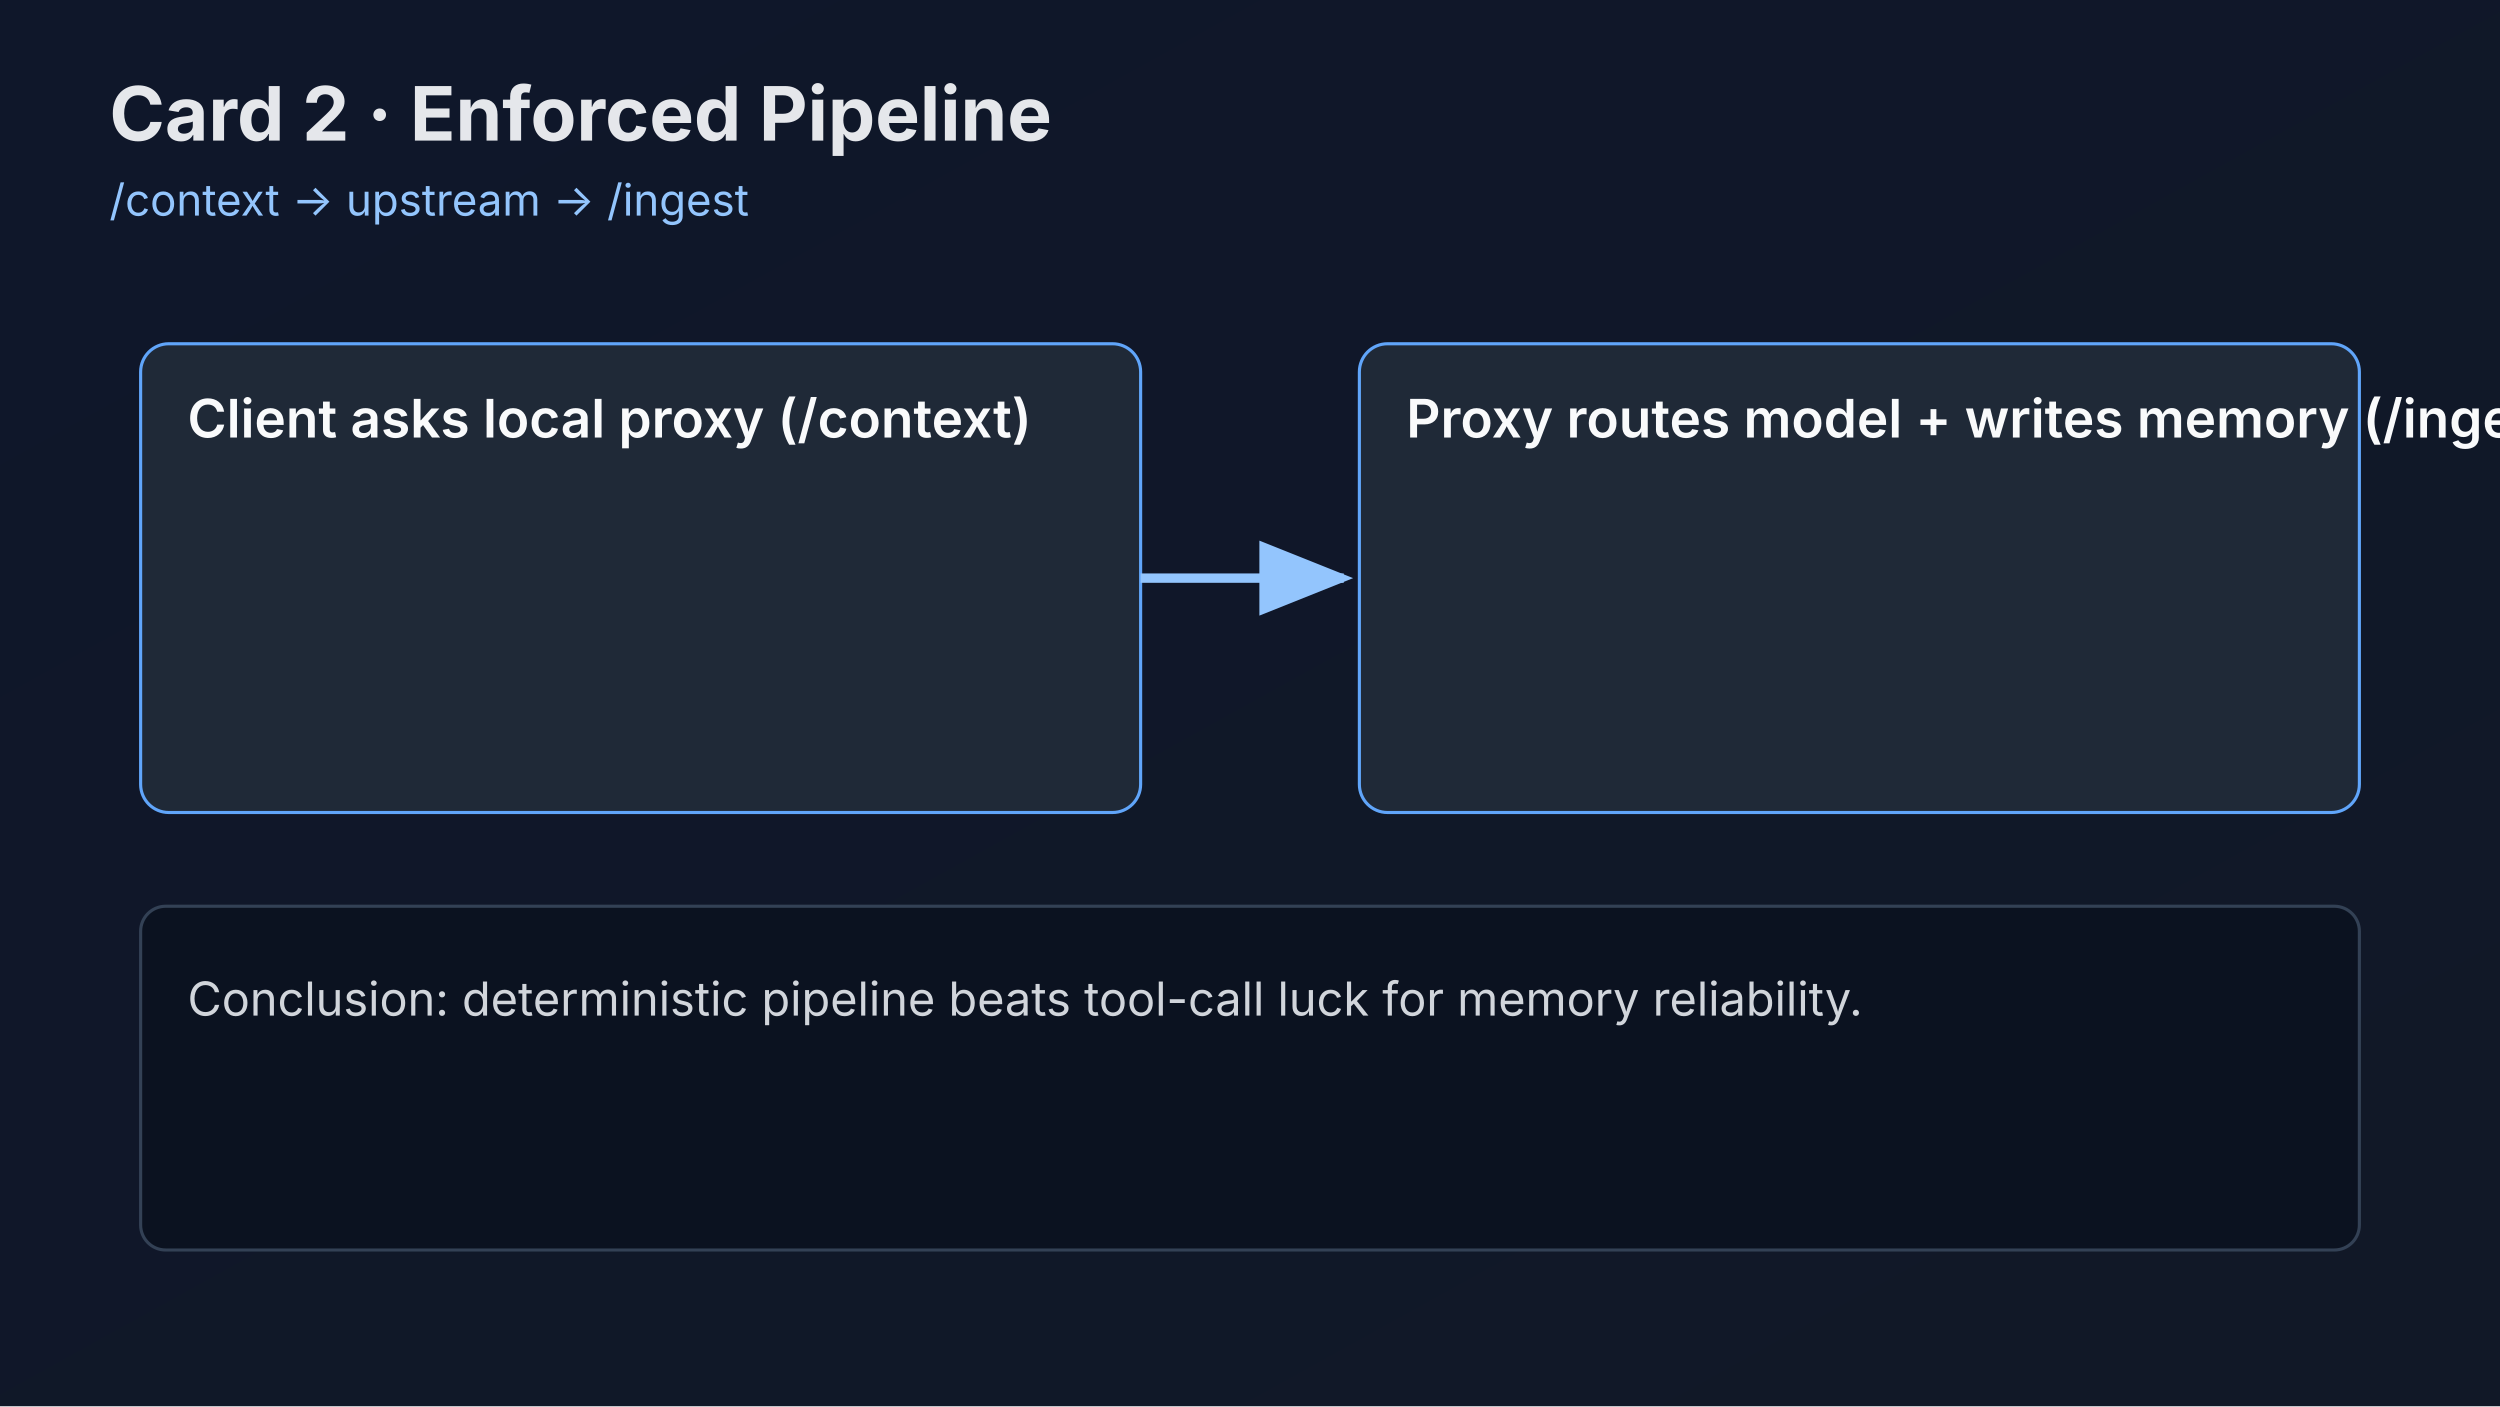
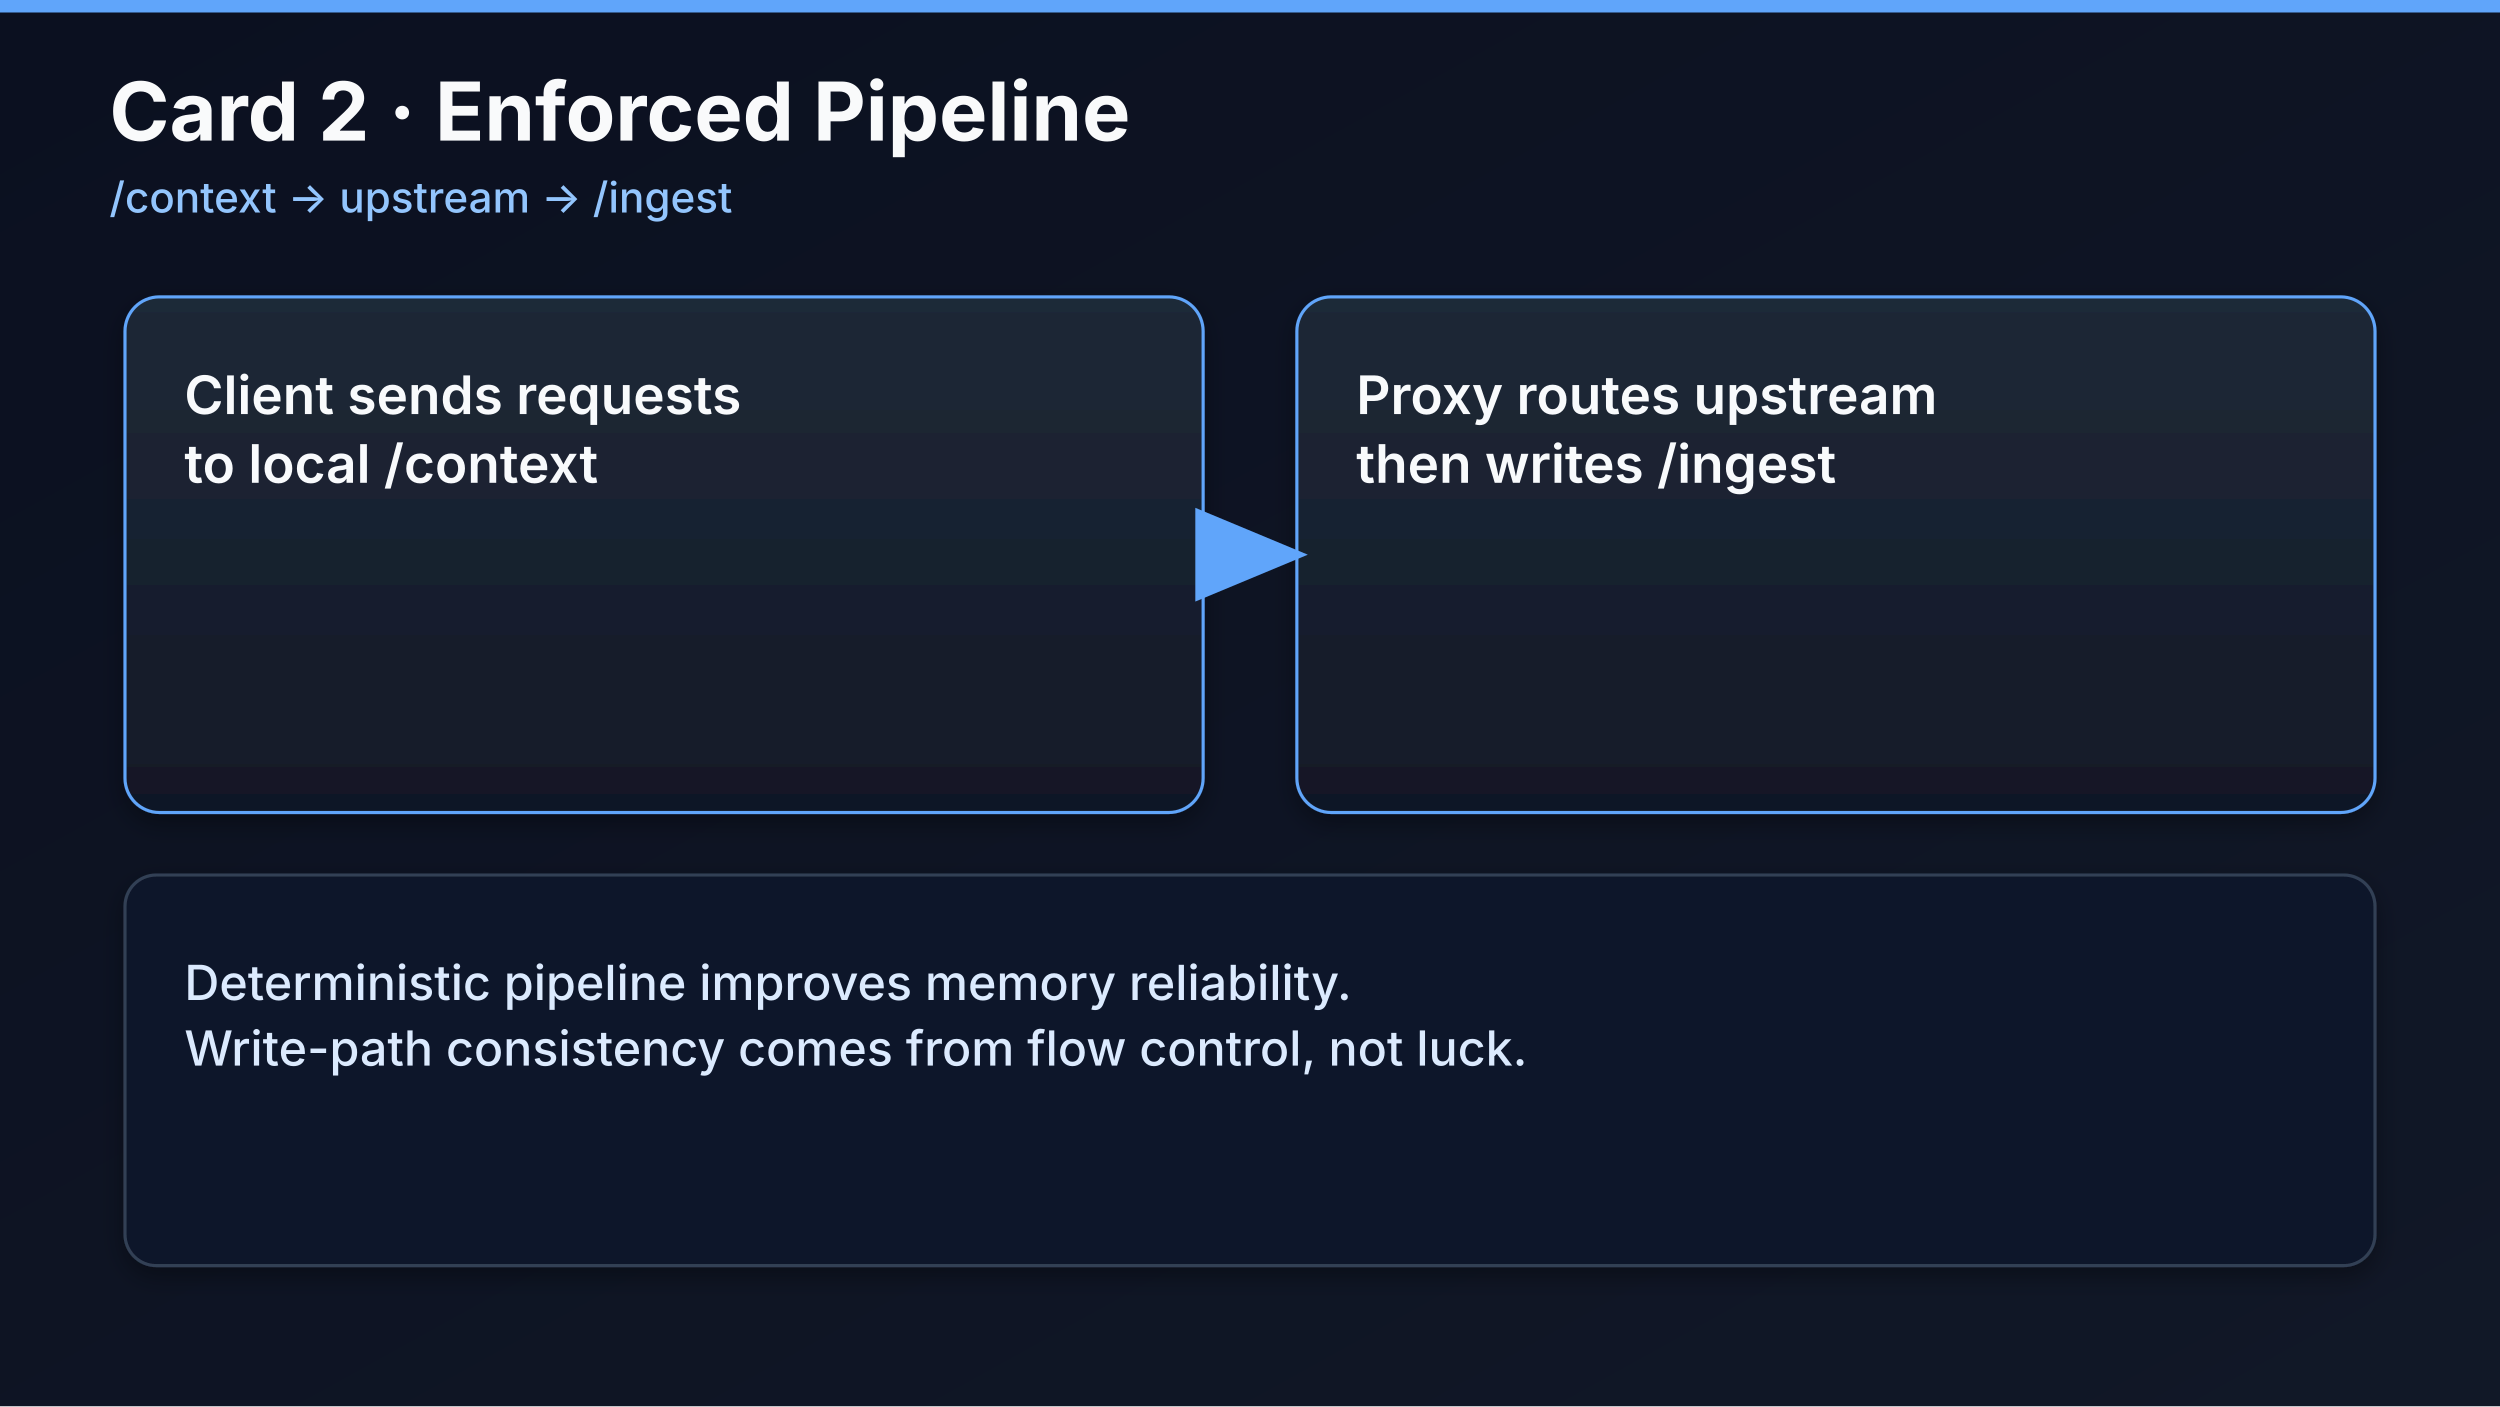
<svg xmlns="http://www.w3.org/2000/svg" width="1600" height="900" viewBox="0 0 1600 900">
  <defs>
    <linearGradient id="bg" x1="0" y1="0" x2="1" y2="1">
-       <stop offset="0%" stop-color="#0f172a" />
+       <stop offset="0%" stop-color="#0b1020" />
      <stop offset="100%" stop-color="#111827" />
    </linearGradient>
-     <marker id="arrow" markerWidth="10" markerHeight="8" refX="9" refY="4" orient="auto">
-       <polygon points="0,0 10,4 0,8" fill="#93c5fd" />
+     <linearGradient id="card" x1="0" y1="0" x2="0" y2="1">
+       <stop offset="0%" stop-color="#1f2937" />
+       <stop offset="100%" stop-color="#111827" />
+     </linearGradient>
+     <marker id="arrow" markerWidth="12" markerHeight="10" refX="10" refY="5" orient="auto">
+       <polygon points="0,0 12,5 0,10" fill="#60a5fa" />
    </marker>
+     <filter id="shadow" x="-20%" y="-20%" width="140%" height="140%">
+       <feDropShadow dx="0" dy="6" stdDeviation="8" flood-color="#000" flood-opacity="0.35" />
+     </filter>
  </defs>
  <rect width="1600" height="900" fill="url(#bg)" />
-   <text x="70" y="90" fill="#e5e7eb" font-size="48" font-family="Inter,Segoe UI,Arial" font-weight="700">Card 2 · Enforced Pipeline</text>
-   <text x="70" y="138" fill="#93c5fd" font-size="28" font-family="Inter,Segoe UI,Arial">/context → upstream → /ingest</text>
-   <rect x="90" y="220" width="640" height="300" rx="18" fill="#1f2937" stroke="#60a5fa" stroke-width="2" />
-   <text x="120" y="280" fill="#f9fafb" font-size="34" font-family="Inter,Segoe UI,Arial" font-weight="600">Client asks local proxy (/context)</text>
-   <rect x="870" y="220" width="640" height="300" rx="18" fill="#1f2937" stroke="#60a5fa" stroke-width="2" />
-   <text x="900" y="280" fill="#f9fafb" font-size="34" font-family="Inter,Segoe UI,Arial" font-weight="600">Proxy routes model + writes memory (/ingest)</text>
-   <line x1="730" y1="370" x2="860" y2="370" stroke="#93c5fd" stroke-width="6" marker-end="url(#arrow)" />
-   <rect x="90" y="580" width="1420" height="220" rx="16" fill="#0b1220" stroke="#334155" stroke-width="2" />
-   <text x="120" y="650" fill="#d1d5db" font-size="30" font-family="Inter,Segoe UI,Arial">Conclusion: deterministic pipeline beats tool-call luck for memory reliability.</text>
+   <rect x="0" y="0" width="1600" height="8" fill="#60a5fa" />
+   <text x="70" y="90" fill="#f9fafb" font-size="52" font-family="Inter, Segoe UI, Arial" font-weight="700">Card 2 · Enforced Pipeline</text>
+   <text x="70" y="136" fill="#93c5fd" font-size="27" font-family="Inter, Segoe UI, Arial" font-weight="500">/context → upstream → /ingest</text>
+   <rect x="80" y="190" width="690" height="330" rx="22" fill="url(#card)" stroke="#60a5fa" stroke-width="2" filter="url(#shadow)" />
+   <rect x="830" y="190" width="690" height="330" rx="22" fill="url(#card)" stroke="#60a5fa" stroke-width="2" filter="url(#shadow)" />
+   <line x1="770" y1="355" x2="825" y2="355" stroke="#60a5fa" stroke-width="6" marker-end="url(#arrow)" />
+   <rect x="80" y="560" width="1440" height="250" rx="20" fill="#0f172a" stroke="#334155" stroke-width="2" filter="url(#shadow)" />
+   <text x="118" y="265" fill="#f8fafc" font-size="34" font-family="Inter, Segoe UI, Arial" font-weight="600">
+     <tspan x="118" dy="0">Client sends requests</tspan>
+     <tspan x="118" dy="44">to local /context</tspan>
+   </text>
+   <text x="868" y="265" fill="#f8fafc" font-size="34" font-family="Inter, Segoe UI, Arial" font-weight="600">
+     <tspan x="868" dy="0">Proxy routes upstream</tspan>
+     <tspan x="868" dy="44">then writes /ingest</tspan>
+   </text>
+   <text x="118" y="640" fill="#dbeafe" font-size="31" font-family="Inter, Segoe UI, Arial" font-weight="500">
+     <tspan x="118" dy="0">Deterministic pipeline improves memory reliability.</tspan>
+     <tspan x="118" dy="42">Write-path consistency comes from flow control, not luck.</tspan>
+   </text>
</svg>
